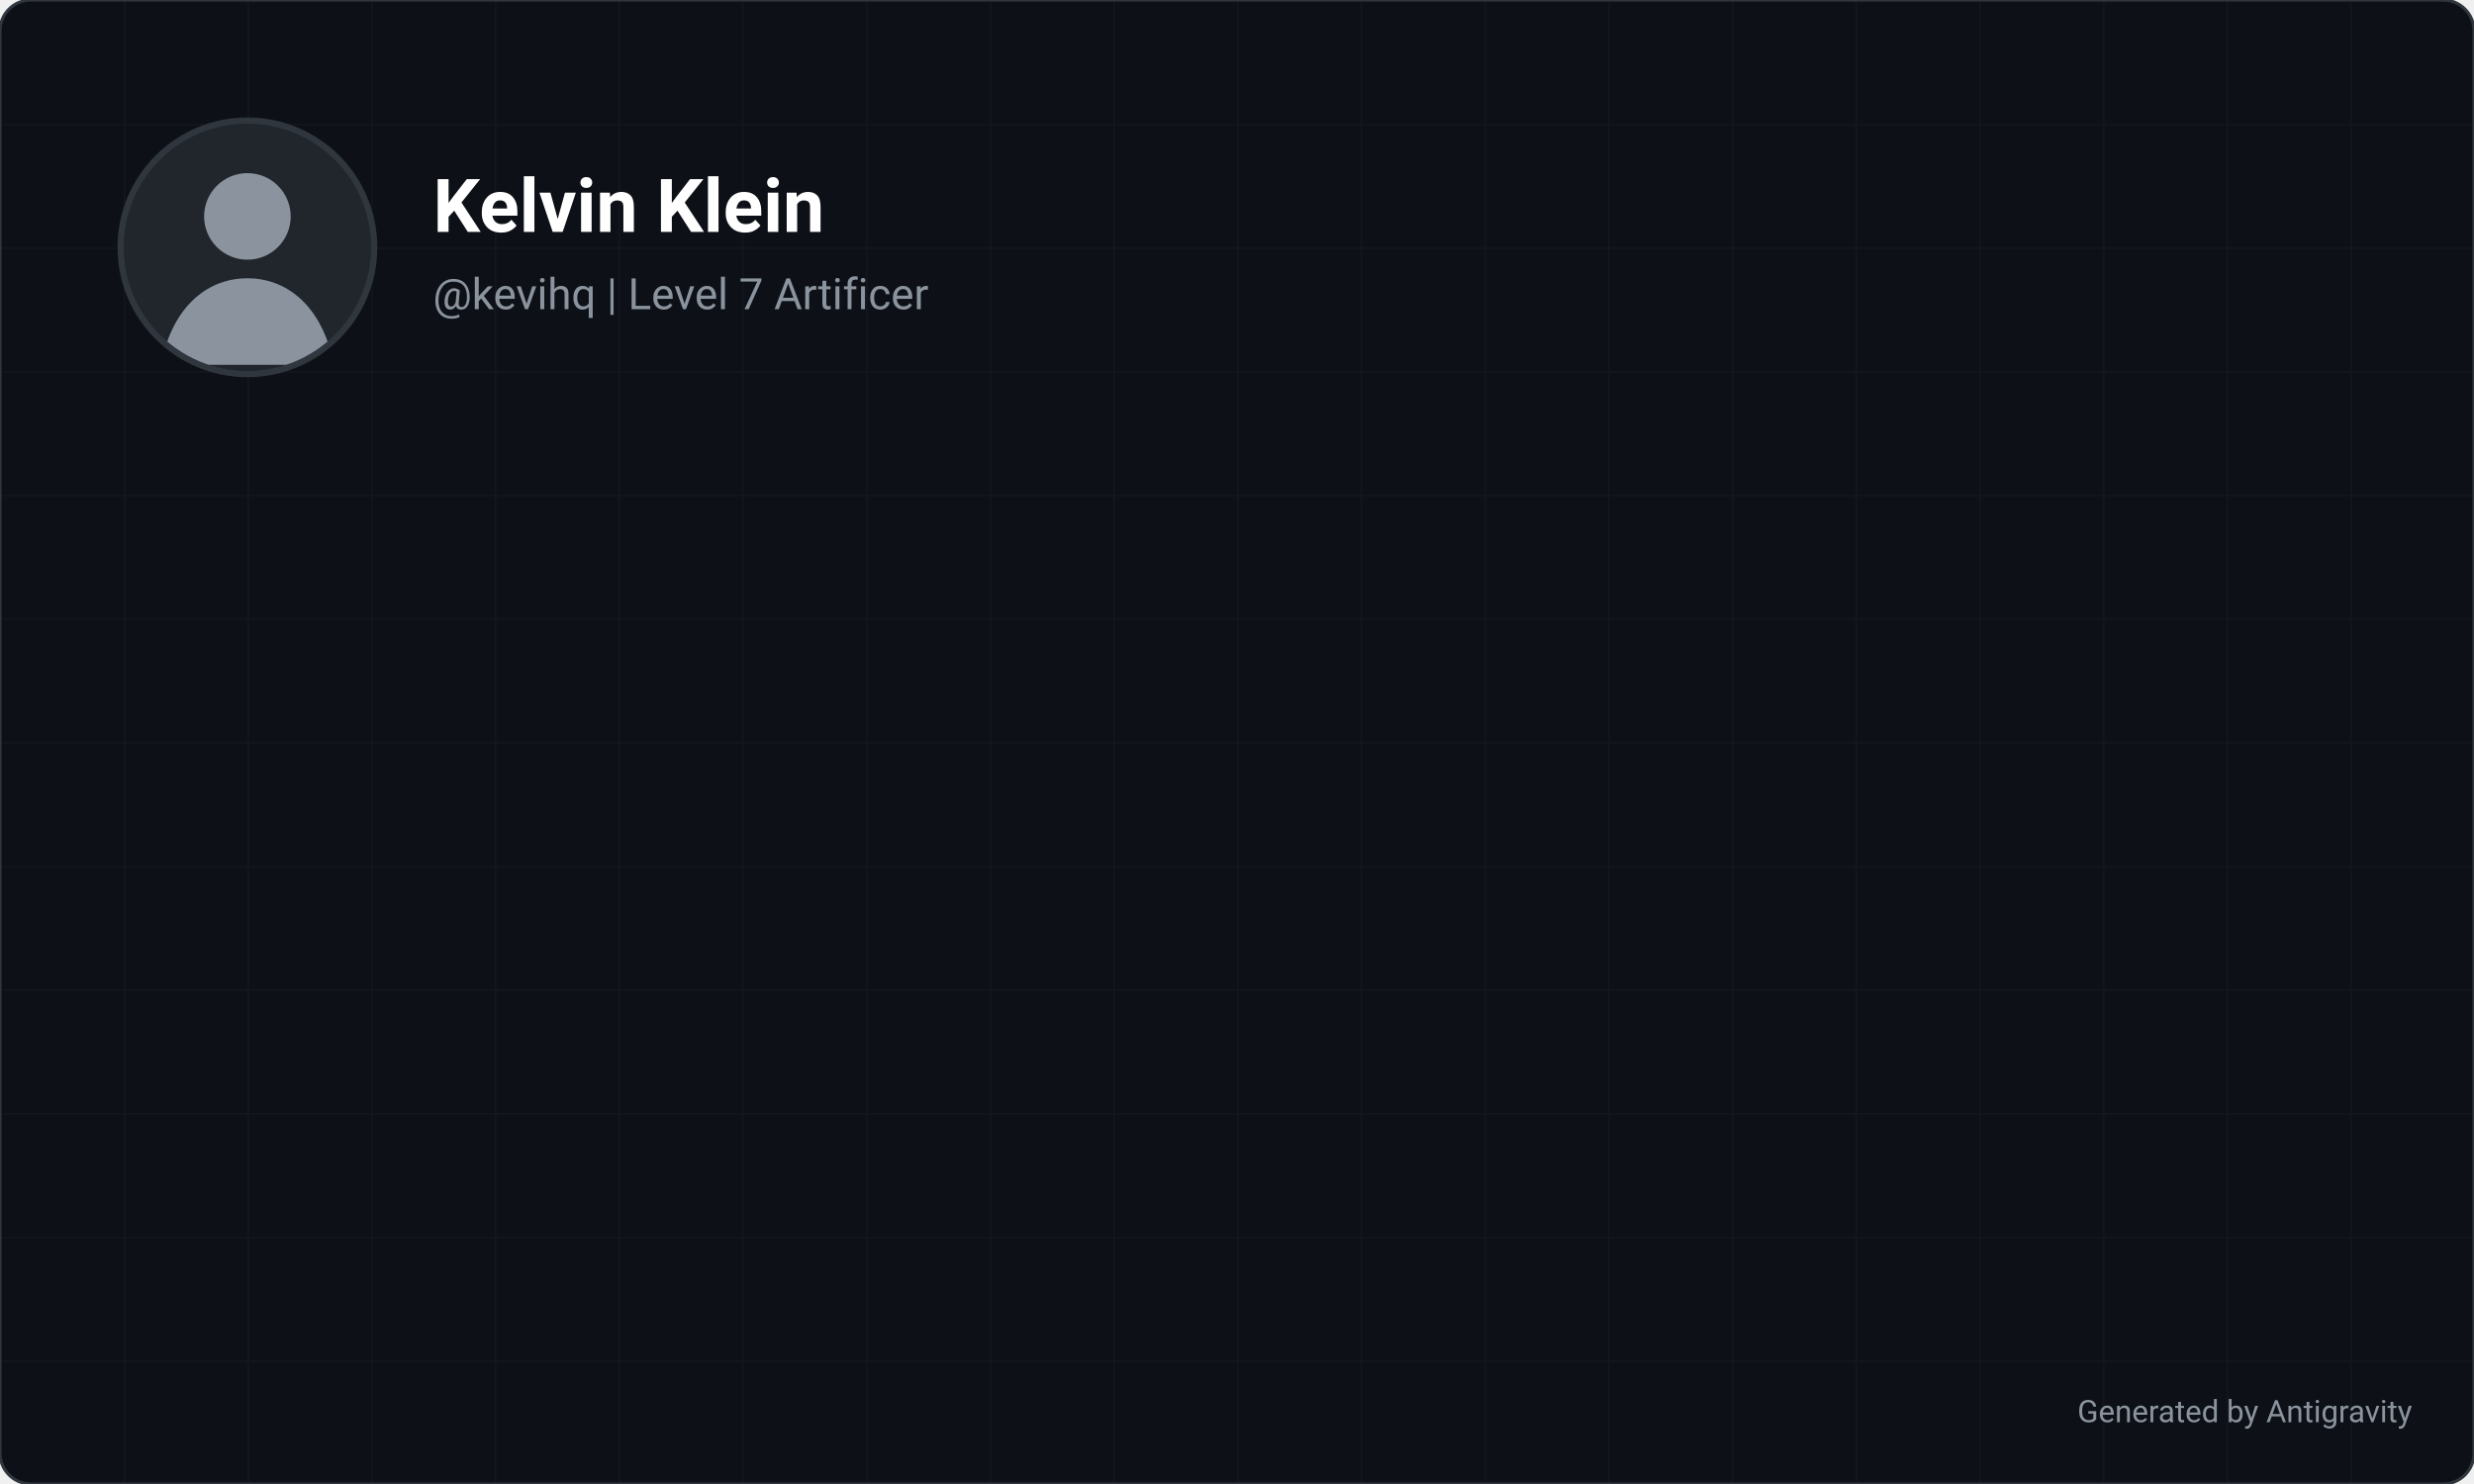
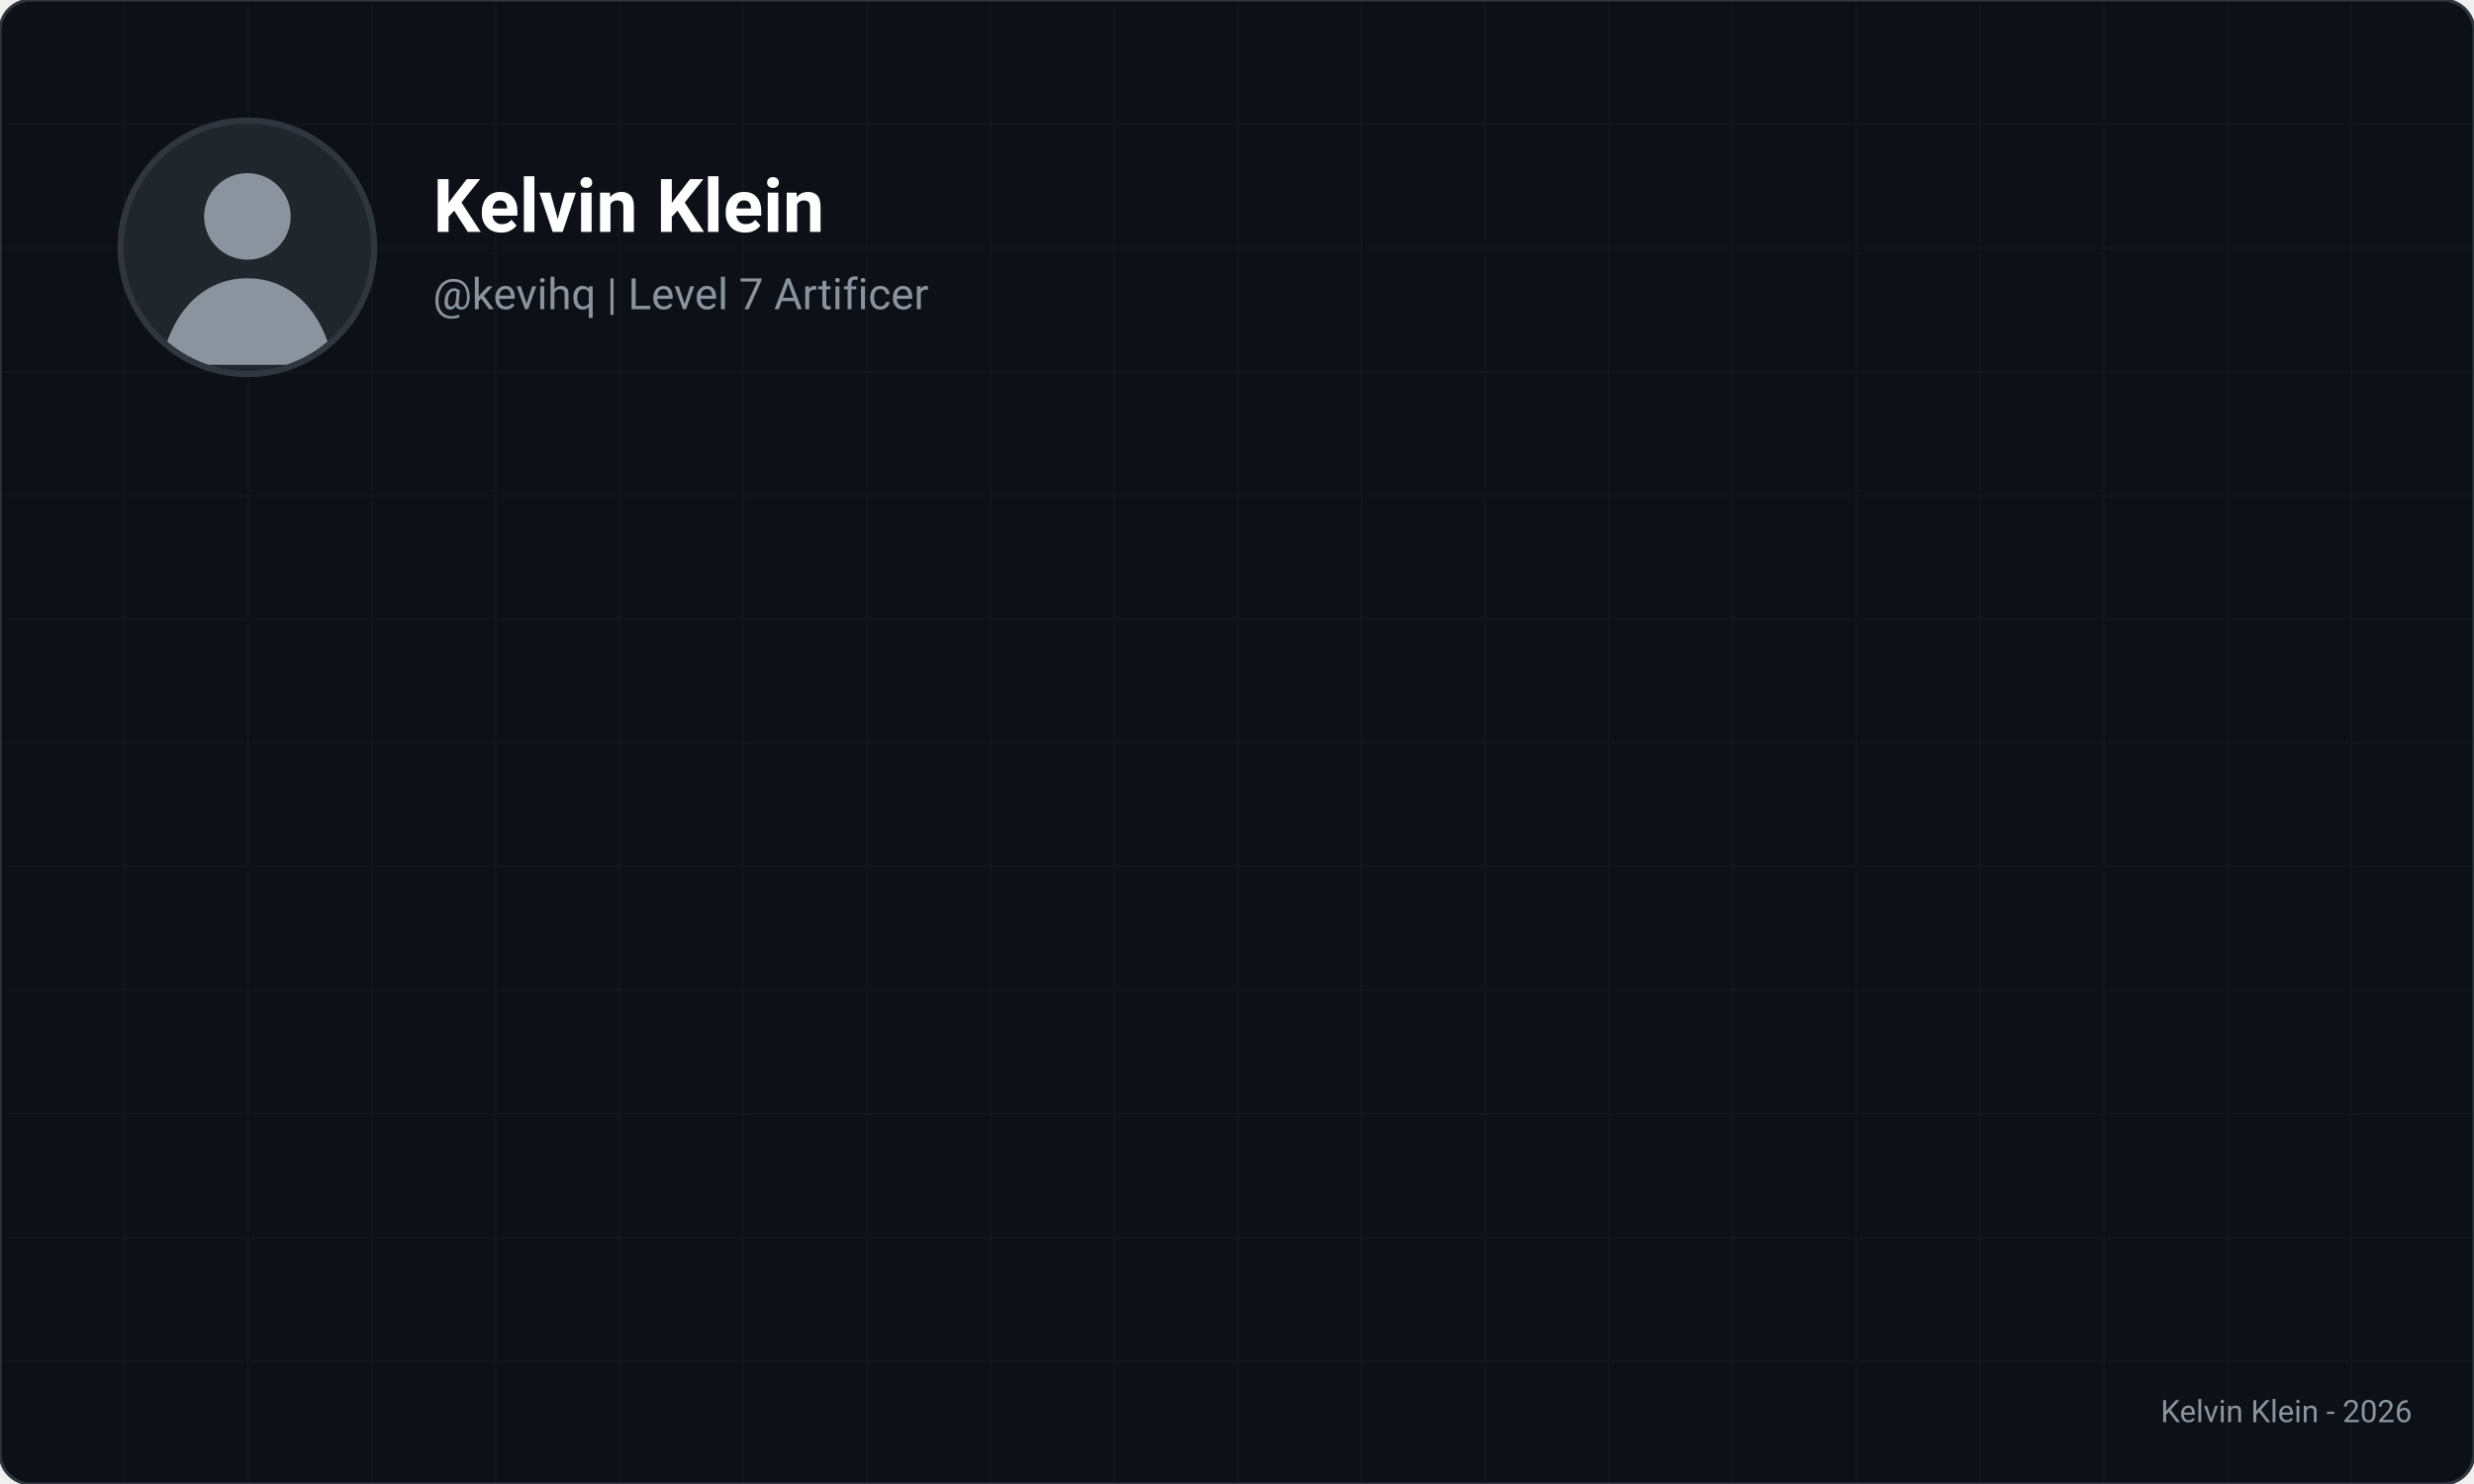
<svg xmlns="http://www.w3.org/2000/svg" width="800" height="480" viewBox="0 0 800 480" fill="none" role="img" aria-labelledby="descId-kevihq">
  <style>
    .text-base { font-family: -apple-system, BlinkMacSystemFont, "Segoe UI", Roboto, Helvetica, Arial, sans-serif; fill: #c9d1d9; }
    .text-title { font-weight: 600; font-size: 24px; fill: #ffffff; }
    .text-subtitle { font-weight: 400; font-size: 14px; fill: #8b949e; }
    .text-stat-value { font-weight: 700; font-size: 28px; fill: #58a6ff; }
    .text-stat-label { font-weight: 600; font-size: 12px; fill: #8b949e; text-transform: uppercase; letter-spacing: 1px; }
    .text-lang-name { font-weight: 600; font-size: 14px; fill: #c9d1d9; }
    .text-lang-percent { font-weight: 400; font-size: 12px; fill: #8b949e; }

    @keyframes fadeIn { from { opacity: 0; } to { opacity: 1; } }
    @keyframes slideUp { from { transform: translateY(10px); opacity: 0; } to { transform: translateY(0); opacity: 1; } }
    @keyframes fillBar { from { transform: scaleX(0); } to { transform: scaleX(1); } }

    .animate-fade-in { animation: fadeIn 0.8s ease-out forwards; }
    .animate-slide-up { animation: slideUp 0.8s ease-out forwards; opacity: 0; }

    .delay-1 { animation-delay: 0.2s; }
    .delay-2 { animation-delay: 0.4s; }
    .delay-3 { animation-delay: 0.6s; }

    .card-bg { fill: #0d1117; rx: 10px; }
    .card-border { stroke: #30363d; stroke-width: 1; rx: 10px; fill: none; }

    .stat-box { fill: #161b22; rx: 6px; }
    .stat-box-border { stroke: #30363d; stroke-width: 1; rx: 6px; fill: none; }

    .progress-bg { fill: #21262d; rx: 4px; }
    .progress-bar {
        rx: 4px;
        transform-origin: left;
        animation: fillBar 1s ease-out forwards;
    }
  </style>
  <rect width="800" height="480" class="card-bg" />
  <defs>
    <pattern id="grid-kevihq" width="40" height="40" patternUnits="userSpaceOnUse">
      <path d="M 40 0 L 0 0 0 40" fill="none" stroke="#21262d" stroke-width="1" opacity="0.3" />
    </pattern>
    <clipPath id="avatar-clip-kevihq">
      <circle cx="40" cy="40" r="40" />
    </clipPath>
  </defs>
  <rect width="800" height="480" fill="url(#grid-kevihq)" rx="10" />
  <rect width="800" height="480" class="card-border" />
  <g transform="translate(40, 40)" class="animate-fade-in">
    <circle cx="40" cy="40" r="42" fill="#30363d" />
    <g clip-path="url(#avatar-clip-kevihq)" role="presentation">
      <rect x="0" y="0" width="80" height="80" fill="#21262d" />
      <circle cx="40" cy="30" r="14" fill="#8b949e" />
      <path d="M12 78 C16 58, 28 50, 40 50 C52 50, 64 58, 68 78 Z" fill="#8b949e" />
    </g>
    <text x="100" y="35" class="text-base text-title">Kelvin Klein</text>
    <text x="100" y="60" class="text-base text-subtitle">@kevihq | Level 7 Artificer</text>
  </g>
-   <g transform="translate(40, 150)" class="animate-slide-up delay-1">
-     <g transform="translate(0, 0)">
-       <rect width="160" height="80" class="stat-box" />
-       <rect width="160" height="80" class="stat-box-border" />
-       <text x="20" y="30" class="text-base text-stat-label">Total XP</text>
-       <text x="20" y="60" class="text-base text-stat-value">601</text>
-     </g>
-     <g transform="translate(180, 0)">
-       <rect width="160" height="80" class="stat-box" />
-       <rect width="160" height="80" class="stat-box-border" />
-       <text x="20" y="30" class="text-base text-stat-label">Commits</text>
-       <text x="20" y="60" class="text-base text-stat-value" fill="#79c0ff">512</text>
-     </g>
-     <g transform="translate(360, 0)">
-       <rect width="160" height="80" class="stat-box" />
-       <rect width="160" height="80" class="stat-box-border" />
-       <text x="20" y="30" class="text-base text-stat-label">Pull Req.</text>
-       <text x="20" y="60" class="text-base text-stat-value" fill="#d2a8ff">22</text>
-     </g>
-     <g transform="translate(540, 0)">
-       <rect width="160" height="80" class="stat-box" />
-       <rect width="160" height="80" class="stat-box-border" />
-       <text x="20" y="30" class="text-base text-stat-label">Issues</text>
-       <text x="20" y="60" class="text-base text-stat-value" fill="#ff7b72">0</text>
+   <g transform="translate(40, 150)">
+     <g class="animate-slide-up delay-1">
+       <g transform="translate(0, 0)">
+         <rect width="160" height="80" class="stat-box" />
+         <rect width="160" height="80" class="stat-box-border" />
+         <text x="20" y="30" class="text-base text-stat-label">Total XP</text>
+         <text x="20" y="60" class="text-base text-stat-value">601</text>
+       </g>
+       <g transform="translate(180, 0)">
+         <rect width="160" height="80" class="stat-box" />
+         <rect width="160" height="80" class="stat-box-border" />
+         <text x="20" y="30" class="text-base text-stat-label">Commits</text>
+         <text x="20" y="60" class="text-base text-stat-value" fill="#79c0ff">512</text>
+       </g>
+       <g transform="translate(360, 0)">
+         <rect width="160" height="80" class="stat-box" />
+         <rect width="160" height="80" class="stat-box-border" />
+         <text x="20" y="30" class="text-base text-stat-label">Pull Req.</text>
+         <text x="20" y="60" class="text-base text-stat-value" fill="#d2a8ff">22</text>
+       </g>
+       <g transform="translate(540, 0)">
+         <rect width="160" height="80" class="stat-box" />
+         <rect width="160" height="80" class="stat-box-border" />
+         <text x="20" y="30" class="text-base text-stat-label">Issues</text>
+         <text x="20" y="60" class="text-base text-stat-value" fill="#ff7b72">0</text>
+       </g>
    </g>
  </g>
-   <g transform="translate(40, 270)" class="animate-slide-up delay-2">
-     <text x="0" y="0" class="text-base text-stat-label" style="font-size: 14px; fill: #ffffff;">Top Masteries</text>
-     <g transform="translate(0, 20)">
-       <text x="0" y="10" class="text-base text-lang-name">JavaScript</text>
-       <rect x="120" y="2" width="500" height="8" class="progress-bg" />
-       <rect x="120" y="2" width="262.2" height="8" fill="#f1e05a" class="progress-bar" />
-       <text x="640" y="10" class="text-base text-lang-percent">52.4%</text>
-     </g>
-     <g transform="translate(0, 48)">
-       <text x="0" y="10" class="text-base text-lang-name">TypeScript</text>
-       <rect x="120" y="2" width="500" height="8" class="progress-bg" />
-       <rect x="120" y="2" width="80.2" height="8" fill="#3178c6" class="progress-bar" />
-       <text x="640" y="10" class="text-base text-lang-percent">16.0%</text>
-     </g>
-     <g transform="translate(0, 76)">
-       <text x="0" y="10" class="text-base text-lang-name">Dart</text>
-       <rect x="120" y="2" width="500" height="8" class="progress-bg" />
-       <rect x="120" y="2" width="69.5" height="8" fill="#00B4AB" class="progress-bar" />
-       <text x="640" y="10" class="text-base text-lang-percent">13.9%</text>
-     </g>
-     <g transform="translate(0, 104)">
-       <text x="0" y="10" class="text-base text-lang-name">HTML</text>
-       <rect x="120" y="2" width="500" height="8" class="progress-bg" />
-       <rect x="120" y="2" width="43.7" height="8" fill="#e34c26" class="progress-bar" />
-       <text x="640" y="10" class="text-base text-lang-percent">8.7%</text>
-     </g>
-     <g transform="translate(0, 132)">
-       <text x="0" y="10" class="text-base text-lang-name">C++</text>
-       <rect x="120" y="2" width="500" height="8" class="progress-bg" />
-       <rect x="120" y="2" width="8.5" height="8" fill="#f34b7d" class="progress-bar" />
-       <text x="640" y="10" class="text-base text-lang-percent">1.7%</text>
+   <g transform="translate(40, 270)">
+     <g class="animate-slide-up delay-2">
+       <text x="0" y="0" class="text-base text-stat-label" style="font-size: 14px; fill: #ffffff;">Top Masteries</text>
+       <g transform="translate(0, 20)">
+         <text x="0" y="10" class="text-base text-lang-name">JavaScript</text>
+         <rect x="120" y="2" width="500" height="8" class="progress-bg" />
+         <rect x="120" y="2" width="262.157" height="8" fill="#f1e05a" class="progress-bar" />
+         <text x="640" y="10" class="text-base text-lang-percent">52.4%</text>
+       </g>
+       <g transform="translate(0, 48)">
+         <text x="0" y="10" class="text-base text-lang-name">TypeScript</text>
+         <rect x="120" y="2" width="500" height="8" class="progress-bg" />
+         <rect x="120" y="2" width="80.245" height="8" fill="#3178c6" class="progress-bar" />
+         <text x="640" y="10" class="text-base text-lang-percent">16.0%</text>
+       </g>
+       <g transform="translate(0, 76)">
+         <text x="0" y="10" class="text-base text-lang-name">Dart</text>
+         <rect x="120" y="2" width="500" height="8" class="progress-bg" />
+         <rect x="120" y="2" width="69.497" height="8" fill="#00B4AB" class="progress-bar" />
+         <text x="640" y="10" class="text-base text-lang-percent">13.9%</text>
+       </g>
+       <g transform="translate(0, 104)">
+         <text x="0" y="10" class="text-base text-lang-name">HTML</text>
+         <rect x="120" y="2" width="500" height="8" class="progress-bg" />
+         <rect x="120" y="2" width="43.668" height="8" fill="#e34c26" class="progress-bar" />
+         <text x="640" y="10" class="text-base text-lang-percent">8.7%</text>
+       </g>
+       <g transform="translate(0, 132)">
+         <text x="0" y="10" class="text-base text-lang-name">C++</text>
+         <rect x="120" y="2" width="500" height="8" class="progress-bg" />
+         <rect x="120" y="2" width="8.499" height="8" fill="#f34b7d" class="progress-bar" />
+         <text x="640" y="10" class="text-base text-lang-percent">1.7%</text>
+       </g>
    </g>
  </g>
  <g transform="translate(780, 460)" class="animate-fade-in delay-3">
-     <text text-anchor="end" class="text-base text-subtitle" style="font-size: 10px;">Generated by Antigravity</text>
+     <text text-anchor="end" class="text-base text-subtitle" style="font-size: 10px;">Kelvin Klein - 2026</text>
  </g>
</svg>
